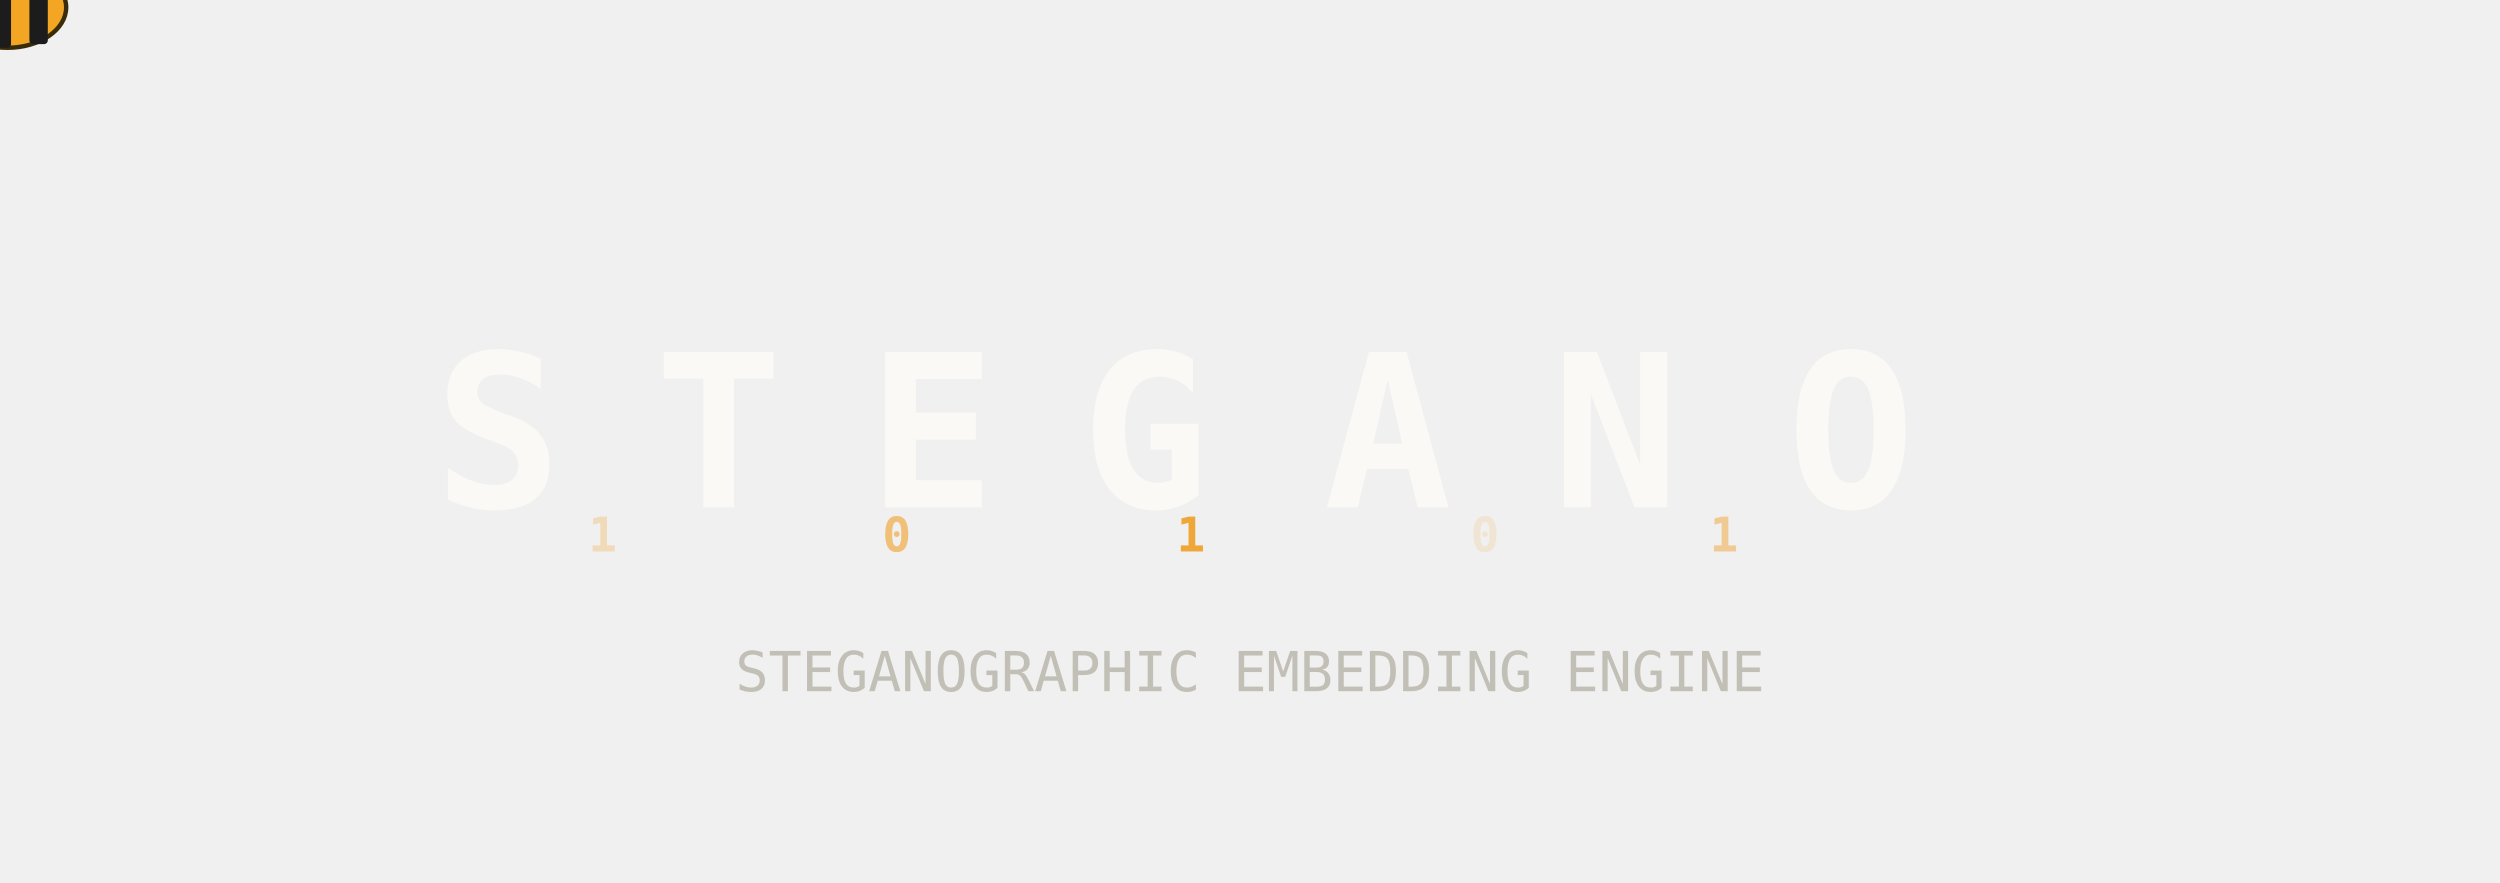
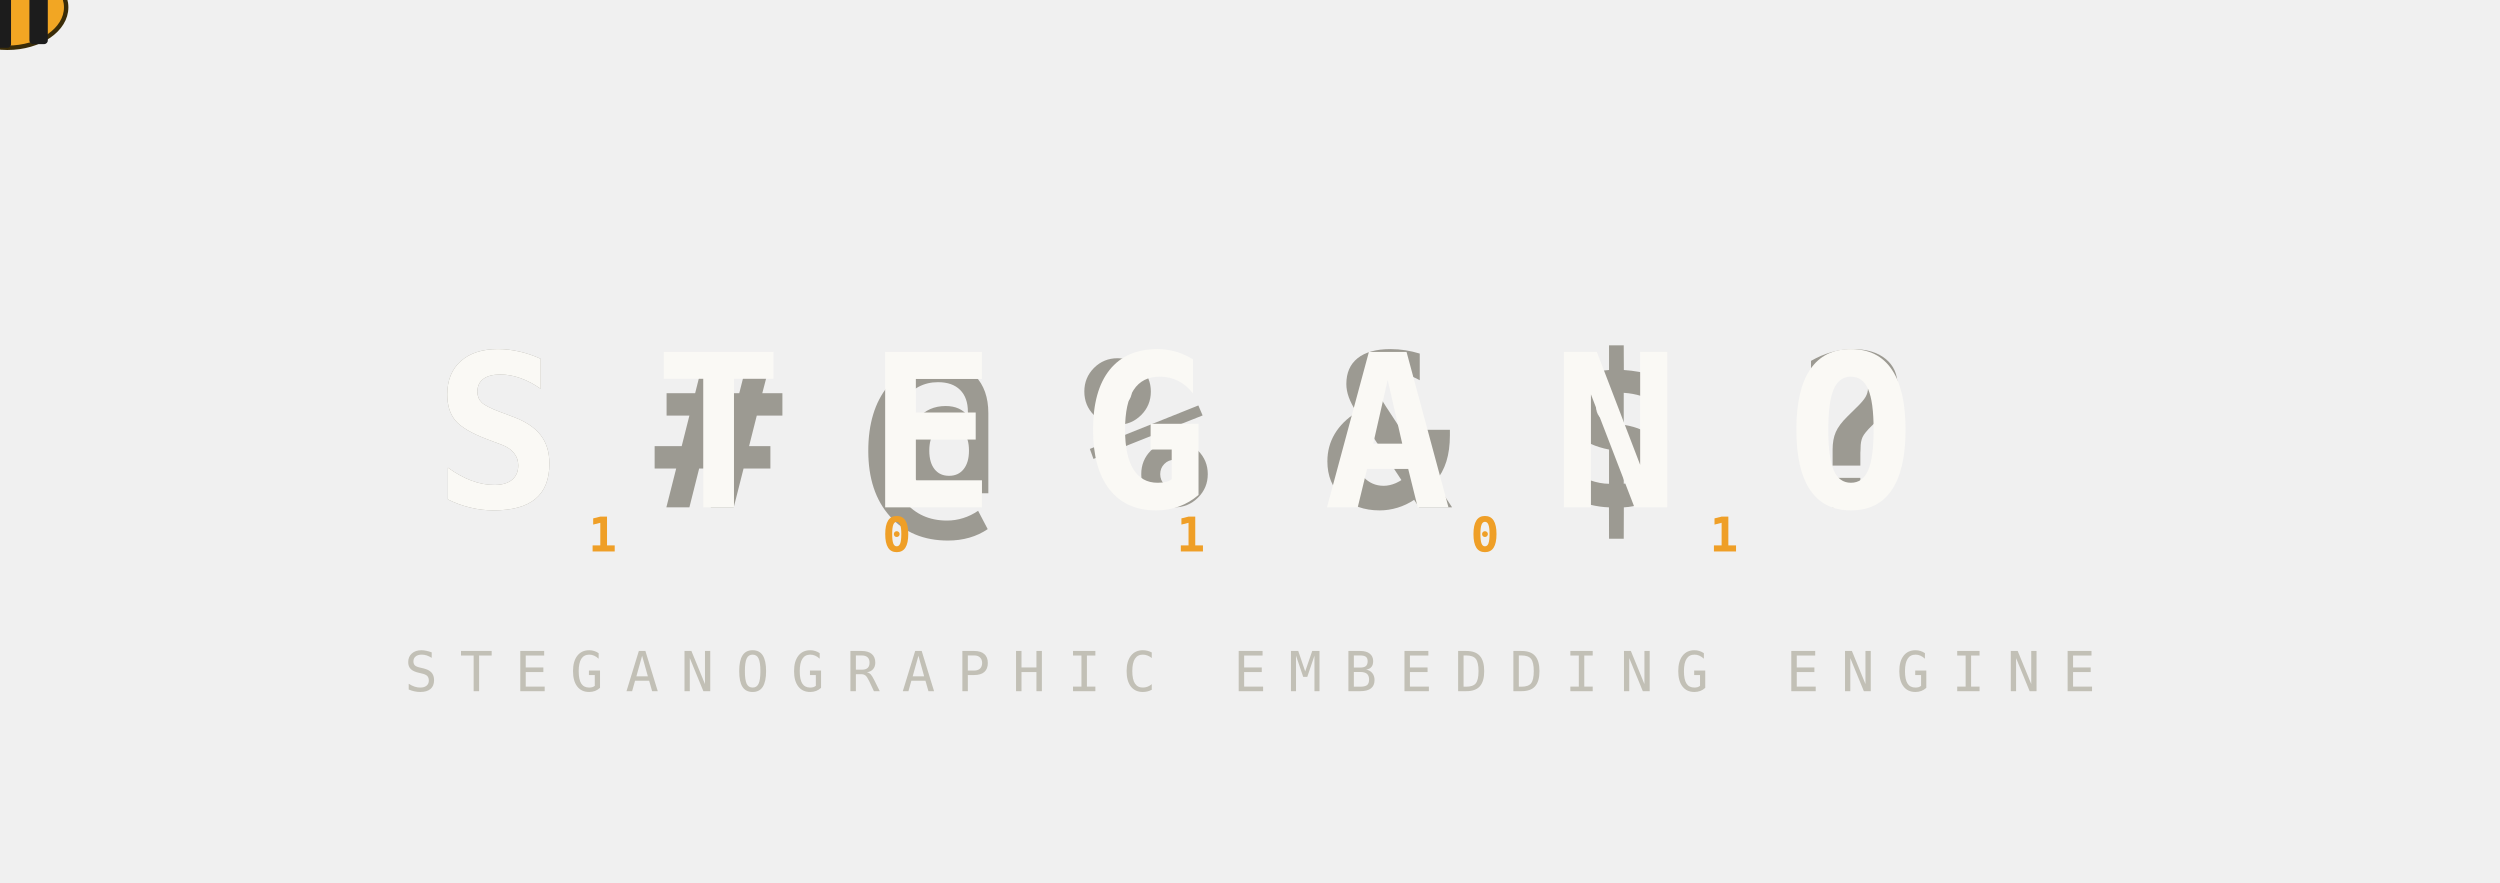
- <svg xmlns="http://www.w3.org/2000/svg" width="100%" viewBox="0 0 680 240" role="img" style="">
-   <text x="118" y="138" style="animation-delay:0.6s;fill:rgb(156, 154, 146);stroke:none;color:rgb(255, 255, 255);stroke-width:1px;stroke-linecap:butt;stroke-linejoin:miter;opacity:0;font-family:ui-monospace, monospace;font-size:58px;font-weight:800;text-anchor:start;dominant-baseline:auto">S</text>
-   <text x="118" y="138" style="animation-delay:0.6s;fill:rgb(250, 249, 245);stroke:none;color:rgb(255, 255, 255);stroke-width:1px;stroke-linecap:butt;stroke-linejoin:miter;opacity:1;font-family:ui-monospace, monospace;font-size:58px;font-weight:800;text-anchor:start;dominant-baseline:auto">S</text>
-   <text x="178" y="138" style="animation-delay:1.0s;fill:rgb(156, 154, 146);stroke:none;color:rgb(255, 255, 255);stroke-width:1px;stroke-linecap:butt;stroke-linejoin:miter;opacity:0;font-family:ui-monospace, monospace;font-size:58px;font-weight:800;text-anchor:start;dominant-baseline:auto">#</text>
-   <text x="178" y="138" style="animation-delay:1.0s;fill:rgb(250, 249, 245);stroke:none;color:rgb(255, 255, 255);stroke-width:1px;stroke-linecap:butt;stroke-linejoin:miter;opacity:1;font-family:ui-monospace, monospace;font-size:58px;font-weight:800;text-anchor:start;dominant-baseline:auto">T</text>
-   <text x="236" y="138" style="animation-delay:1.4s;fill:rgb(156, 154, 146);stroke:none;color:rgb(255, 255, 255);stroke-width:1px;stroke-linecap:butt;stroke-linejoin:miter;opacity:0;font-family:ui-monospace, monospace;font-size:58px;font-weight:800;text-anchor:start;dominant-baseline:auto">@</text>
-   <text x="236" y="138" style="animation-delay:1.4s;fill:rgb(250, 249, 245);stroke:none;color:rgb(255, 255, 255);stroke-width:1px;stroke-linecap:butt;stroke-linejoin:miter;opacity:1;font-family:ui-monospace, monospace;font-size:58px;font-weight:800;text-anchor:start;dominant-baseline:auto">E</text>
-   <text x="294" y="138" style="animation-delay:1.8s;fill:rgb(156, 154, 146);stroke:none;color:rgb(255, 255, 255);stroke-width:1px;stroke-linecap:butt;stroke-linejoin:miter;opacity:0;font-family:ui-monospace, monospace;font-size:58px;font-weight:800;text-anchor:start;dominant-baseline:auto">%</text>
-   <text x="294" y="138" style="animation-delay:1.8s;fill:rgb(250, 249, 245);stroke:none;color:rgb(255, 255, 255);stroke-width:1px;stroke-linecap:butt;stroke-linejoin:miter;opacity:1;font-family:ui-monospace, monospace;font-size:58px;font-weight:800;text-anchor:start;dominant-baseline:auto">G</text>
-   <text x="360" y="138" style="animation-delay:2.2s;fill:rgb(156, 154, 146);stroke:none;color:rgb(255, 255, 255);stroke-width:1px;stroke-linecap:butt;stroke-linejoin:miter;opacity:0;font-family:ui-monospace, monospace;font-size:58px;font-weight:800;text-anchor:start;dominant-baseline:auto">&amp;</text>
-   <text x="360" y="138" style="animation-delay:2.2s;fill:rgb(250, 249, 245);stroke:none;color:rgb(255, 255, 255);stroke-width:1px;stroke-linecap:butt;stroke-linejoin:miter;opacity:1;font-family:ui-monospace, monospace;font-size:58px;font-weight:800;text-anchor:start;dominant-baseline:auto">A</text>
-   <text x="422" y="138" style="animation-delay:2.6s;fill:rgb(156, 154, 146);stroke:none;color:rgb(255, 255, 255);stroke-width:1px;stroke-linecap:butt;stroke-linejoin:miter;opacity:0;font-family:ui-monospace, monospace;font-size:58px;font-weight:800;text-anchor:start;dominant-baseline:auto">$</text>
-   <text x="422" y="138" style="animation-delay:2.6s;fill:rgb(250, 249, 245);stroke:none;color:rgb(255, 255, 255);stroke-width:1px;stroke-linecap:butt;stroke-linejoin:miter;opacity:1;font-family:ui-monospace, monospace;font-size:58px;font-weight:800;text-anchor:start;dominant-baseline:auto">N</text>
-   <text x="486" y="138" style="animation-delay:3.0s;fill:rgb(156, 154, 146);stroke:none;color:rgb(255, 255, 255);stroke-width:1px;stroke-linecap:butt;stroke-linejoin:miter;opacity:0;font-family:ui-monospace, monospace;font-size:58px;font-weight:800;text-anchor:start;dominant-baseline:auto">?</text>
-   <text x="486" y="138" style="animation-delay:3.0s;fill:rgb(250, 249, 245);stroke:none;color:rgb(255, 255, 255);stroke-width:1px;stroke-linecap:butt;stroke-linejoin:miter;opacity:1;font-family:ui-monospace, monospace;font-size:58px;font-weight:800;text-anchor:start;dominant-baseline:auto">O</text>
-   <text x="340" y="188" text-anchor="middle" style="fill:rgb(194, 192, 182);stroke:none;color:rgb(255, 255, 255);stroke-width:1px;stroke-linecap:butt;stroke-linejoin:miter;opacity:1;font-family:ui-monospace, monospace;font-size:15px;font-weight:500;text-anchor:middle;dominant-baseline:auto">STEGANOGRAPHIC EMBEDDING ENGINE</text>
-   <text x="160" y="150" style="animation-delay:1.0s;fill:rgb(239, 159, 39);stroke:none;color:rgb(255, 255, 255);stroke-width:1px;stroke-linecap:butt;stroke-linejoin:miter;opacity:0.275;font-family:ui-monospace, monospace;font-size:13px;font-weight:700;text-anchor:start;dominant-baseline:auto">1</text>
-   <text x="240" y="150" style="animation-delay:1.5s;fill:rgb(239, 159, 39);stroke:none;color:rgb(255, 255, 255);stroke-width:1px;stroke-linecap:butt;stroke-linejoin:miter;opacity:0.593;font-family:ui-monospace, monospace;font-size:13px;font-weight:700;text-anchor:start;dominant-baseline:auto">0</text>
-   <text x="320" y="150" style="animation-delay:2.0s;fill:rgb(239, 159, 39);stroke:none;color:rgb(255, 255, 255);stroke-width:1px;stroke-linecap:butt;stroke-linejoin:miter;opacity:0.91;font-family:ui-monospace, monospace;font-size:13px;font-weight:700;text-anchor:start;dominant-baseline:auto">1</text>
-   <text x="400" y="150" style="animation-delay:2.5s;fill:rgb(239, 159, 39);stroke:none;color:rgb(255, 255, 255);stroke-width:1px;stroke-linecap:butt;stroke-linejoin:miter;opacity:0.148;font-family:ui-monospace, monospace;font-size:13px;font-weight:700;text-anchor:start;dominant-baseline:auto">0</text>
-   <text x="465" y="150" style="animation-delay:3.0s;fill:rgb(239, 159, 39);stroke:none;color:rgb(255, 255, 255);stroke-width:1px;stroke-linecap:butt;stroke-linejoin:miter;opacity:0.466;font-family:ui-monospace, monospace;font-size:13px;font-weight:700;text-anchor:start;dominant-baseline:auto">1</text>
-   <g style="fill:rgb(0, 0, 0);stroke:none;color:rgb(255, 255, 255);stroke-width:1px;stroke-linecap:butt;stroke-linejoin:miter;opacity:1;font-family:&quot;Anthropic Sans&quot;, -apple-system, &quot;system-ui&quot;, &quot;Segoe UI&quot;, sans-serif;font-size:16px;font-weight:400;text-anchor:start;dominant-baseline:auto">
-     <g transform="translate(0,0)" style="fill:rgb(0, 0, 0);stroke:none;color:rgb(255, 255, 255);stroke-width:1px;stroke-linecap:butt;stroke-linejoin:miter;opacity:1;font-family:&quot;Anthropic Sans&quot;, -apple-system, &quot;system-ui&quot;, &quot;Segoe UI&quot;, sans-serif;font-size:16px;font-weight:400;text-anchor:start;dominant-baseline:auto">
-       <path d="M0,-2 Q-22,-26 -34,-14 Q-26,-2 -6,-6 Z" fill="#cfcfcf" stroke="#7a7a7a" stroke-width="0.8" opacity="0.85" style="fill:rgb(207, 207, 207);stroke:rgb(122, 122, 122);color:rgb(255, 255, 255);stroke-width:0.8px;stroke-linecap:butt;stroke-linejoin:miter;opacity:0.85;font-family:&quot;Anthropic Sans&quot;, -apple-system, &quot;system-ui&quot;, &quot;Segoe UI&quot;, sans-serif;font-size:16px;font-weight:400;text-anchor:start;dominant-baseline:auto" />
-       <ellipse cx="2" cy="2" rx="16" ry="11" fill="#F2A623" stroke="#3a2c08" stroke-width="1.2" style="fill:rgb(242, 166, 35);stroke:rgb(58, 44, 8);color:rgb(255, 255, 255);stroke-width:1.2px;stroke-linecap:butt;stroke-linejoin:miter;opacity:1;font-family:&quot;Anthropic Sans&quot;, -apple-system, &quot;system-ui&quot;, &quot;Segoe UI&quot;, sans-serif;font-size:16px;font-weight:400;text-anchor:start;dominant-baseline:auto" />
-       <rect x="-2" y="-9" width="5" height="22" fill="#1c1c1c" rx="1" style="fill:rgb(28, 28, 28);stroke:none;color:rgb(255, 255, 255);stroke-width:1px;stroke-linecap:butt;stroke-linejoin:miter;opacity:1;font-family:&quot;Anthropic Sans&quot;, -apple-system, &quot;system-ui&quot;, &quot;Segoe UI&quot;, sans-serif;font-size:16px;font-weight:400;text-anchor:start;dominant-baseline:auto" />
-       <rect x="8" y="-8" width="5" height="20" fill="#1c1c1c" rx="1" style="fill:rgb(28, 28, 28);stroke:none;color:rgb(255, 255, 255);stroke-width:1px;stroke-linecap:butt;stroke-linejoin:miter;opacity:1;font-family:&quot;Anthropic Sans&quot;, -apple-system, &quot;system-ui&quot;, &quot;Segoe UI&quot;, sans-serif;font-size:16px;font-weight:400;text-anchor:start;dominant-baseline:auto" />
-       <circle cx="-13" cy="0" r="7" fill="#262011" stroke="#3a2c08" stroke-width="1" style="fill:rgb(38, 32, 17);stroke:rgb(58, 44, 8);color:rgb(255, 255, 255);stroke-width:1px;stroke-linecap:butt;stroke-linejoin:miter;opacity:1;font-family:&quot;Anthropic Sans&quot;, -apple-system, &quot;system-ui&quot;, &quot;Segoe UI&quot;, sans-serif;font-size:16px;font-weight:400;text-anchor:start;dominant-baseline:auto" />
-       <circle cx="-15" cy="-2" r="2" fill="#fff" opacity="0.85" style="fill:rgb(255, 255, 255);stroke:none;color:rgb(255, 255, 255);stroke-width:1px;stroke-linecap:butt;stroke-linejoin:miter;opacity:0.85;font-family:&quot;Anthropic Sans&quot;, -apple-system, &quot;system-ui&quot;, &quot;Segoe UI&quot;, sans-serif;font-size:16px;font-weight:400;text-anchor:start;dominant-baseline:auto" />
-       <path d="M-18,-5 Q-26,-12 -24,-16" stroke="#1c1c1c" stroke-width="1.2" fill="none" style="fill:none;stroke:rgb(28, 28, 28);color:rgb(255, 255, 255);stroke-width:1.2px;stroke-linecap:butt;stroke-linejoin:miter;opacity:1;font-family:&quot;Anthropic Sans&quot;, -apple-system, &quot;system-ui&quot;, &quot;Segoe UI&quot;, sans-serif;font-size:16px;font-weight:400;text-anchor:start;dominant-baseline:auto" />
-       <path d="M-18,-3 Q-28,-8 -28,-12" stroke="#1c1c1c" stroke-width="1.2" fill="none" style="fill:none;stroke:rgb(28, 28, 28);color:rgb(255, 255, 255);stroke-width:1.2px;stroke-linecap:butt;stroke-linejoin:miter;opacity:1;font-family:&quot;Anthropic Sans&quot;, -apple-system, &quot;system-ui&quot;, &quot;Segoe UI&quot;, sans-serif;font-size:16px;font-weight:400;text-anchor:start;dominant-baseline:auto" />
-     </g>
+ <svg xmlns="http://www.w3.org/2000/svg" width="100%" viewBox="0 0 680 240" role="img" font-family="ui-monospace, 'SF Mono', 'Cascadia Code', Menlo, Consolas, monospace">
+   <style>
+   .stg-real   { fill:#FAF9F5; font-size:58px; font-weight:800; letter-spacing:4px; }
+   .stg-scram  { fill:#9C9A92; font-size:58px; font-weight:800; letter-spacing:4px; animation: stgScram 6.5s ease-in-out infinite; }
+   .stg-rl     { animation: stgDecode 6.5s ease-in-out infinite; }
+   .stg-sub    { fill:#C2C0B6; font-size:15px; font-weight:500; letter-spacing:6px; }
+   .stg-bit    { fill:#EF9F27; font-size:13px; font-weight:700; animation: stgBit 1.7s linear infinite; }
+   .stg-wing   { animation: stgFlutter 0.12s linear infinite; transform-origin: 0px 0px; }
+   .stg-bee    { animation: stgFly 6.5s ease-in-out infinite alternate; }
+   @keyframes stgDecode  { 0%,14% { opacity:0.22; } 20%,100% { opacity:1; } }
+   @keyframes stgScram   { 0%,14% { opacity:1; } 20%,100% { opacity:0; } }
+   @keyframes stgBit     { 0% { opacity:0; transform:translateY(0) translateX(0);} 12% { opacity:0.95;} 100% { opacity:0; transform:translateY(42px) translateX(-14px);} }
+   @keyframes stgFlutter { 0%,100% { transform:scaleY(1) rotate(0deg);} 50% { transform:scaleY(0.55) rotate(-12deg);} }
+   @keyframes stgFly {
+     0%   { transform:translate(20px,120px) rotate(8deg); }
+     20%  { transform:translate(140px,92px) rotate(-4deg); }
+     40%  { transform:translate(280px,108px) rotate(6deg); }
+     60%  { transform:translate(420px,88px) rotate(-5deg); }
+     80%  { transform:translate(540px,100px) rotate(4deg); }
+     100% { transform:translate(600px,60px) rotate(0deg); }
+   }
+   @media (prefers-reduced-motion: reduce) {
+     .stg-scram,.stg-rl,.stg-bit,.stg-wing,.stg-bee { animation:none; }
+     .stg-scram { opacity:0; } .stg-rl { opacity:1; }
+   }
+ </style>
+   <text class="stg-scram" x="118" y="138" style="animation-delay:0.6s">S</text>
+   <text class="stg-real stg-rl" x="118" y="138" style="animation-delay:0.6s">S</text>
+   <text class="stg-scram" x="178" y="138" style="animation-delay:1.0s">#</text>
+   <text class="stg-real stg-rl" x="178" y="138" style="animation-delay:1.0s">T</text>
+   <text class="stg-scram" x="236" y="138" style="animation-delay:1.4s">@</text>
+   <text class="stg-real stg-rl" x="236" y="138" style="animation-delay:1.4s">E</text>
+   <text class="stg-scram" x="294" y="138" style="animation-delay:1.8s">%</text>
+   <text class="stg-real stg-rl" x="294" y="138" style="animation-delay:1.8s">G</text>
+   <text class="stg-scram" x="360" y="138" style="animation-delay:2.2s">&amp;</text>
+   <text class="stg-real stg-rl" x="360" y="138" style="animation-delay:2.2s">A</text>
+   <text class="stg-scram" x="422" y="138" style="animation-delay:2.6s">$</text>
+   <text class="stg-real stg-rl" x="422" y="138" style="animation-delay:2.6s">N</text>
+   <text class="stg-scram" x="486" y="138" style="animation-delay:3.0s">?</text>
+   <text class="stg-real stg-rl" x="486" y="138" style="animation-delay:3.0s">O</text>
+   <text class="stg-sub" x="340" y="188" text-anchor="middle">STEGANOGRAPHIC EMBEDDING ENGINE</text>
+   <text class="stg-bit" x="160" y="150" style="animation-delay:1.0s">1</text>
+   <text class="stg-bit" x="240" y="150" style="animation-delay:1.5s">0</text>
+   <text class="stg-bit" x="320" y="150" style="animation-delay:2.0s">1</text>
+   <text class="stg-bit" x="400" y="150" style="animation-delay:2.5s">0</text>
+   <text class="stg-bit" x="465" y="150" style="animation-delay:3.0s">1</text>
+   <g class="stg-bee">
+     <path class="stg-wing" d="M0,-2 Q-22,-26 -34,-14 Q-26,-2 -6,-6 Z" fill="#cfcfcf" stroke="#7a7a7a" stroke-width="0.8" opacity="0.85" />
+     <ellipse cx="2" cy="2" rx="16" ry="11" fill="#F2A623" stroke="#3a2c08" stroke-width="1.2" />
+     <rect x="-2" y="-9" width="5" height="22" fill="#1c1c1c" rx="1" />
+     <rect x="8" y="-8" width="5" height="20" fill="#1c1c1c" rx="1" />
+     <circle cx="-13" cy="0" r="7" fill="#262011" stroke="#3a2c08" stroke-width="1" />
+     <circle cx="-15" cy="-2" r="2" fill="#fff" opacity="0.85" />
+     <path d="M-18,-5 Q-26,-12 -24,-16" stroke="#1c1c1c" stroke-width="1.2" fill="none" />
+     <path d="M-18,-3 Q-28,-8 -28,-12" stroke="#1c1c1c" stroke-width="1.2" fill="none" />
  </g>
</svg>
